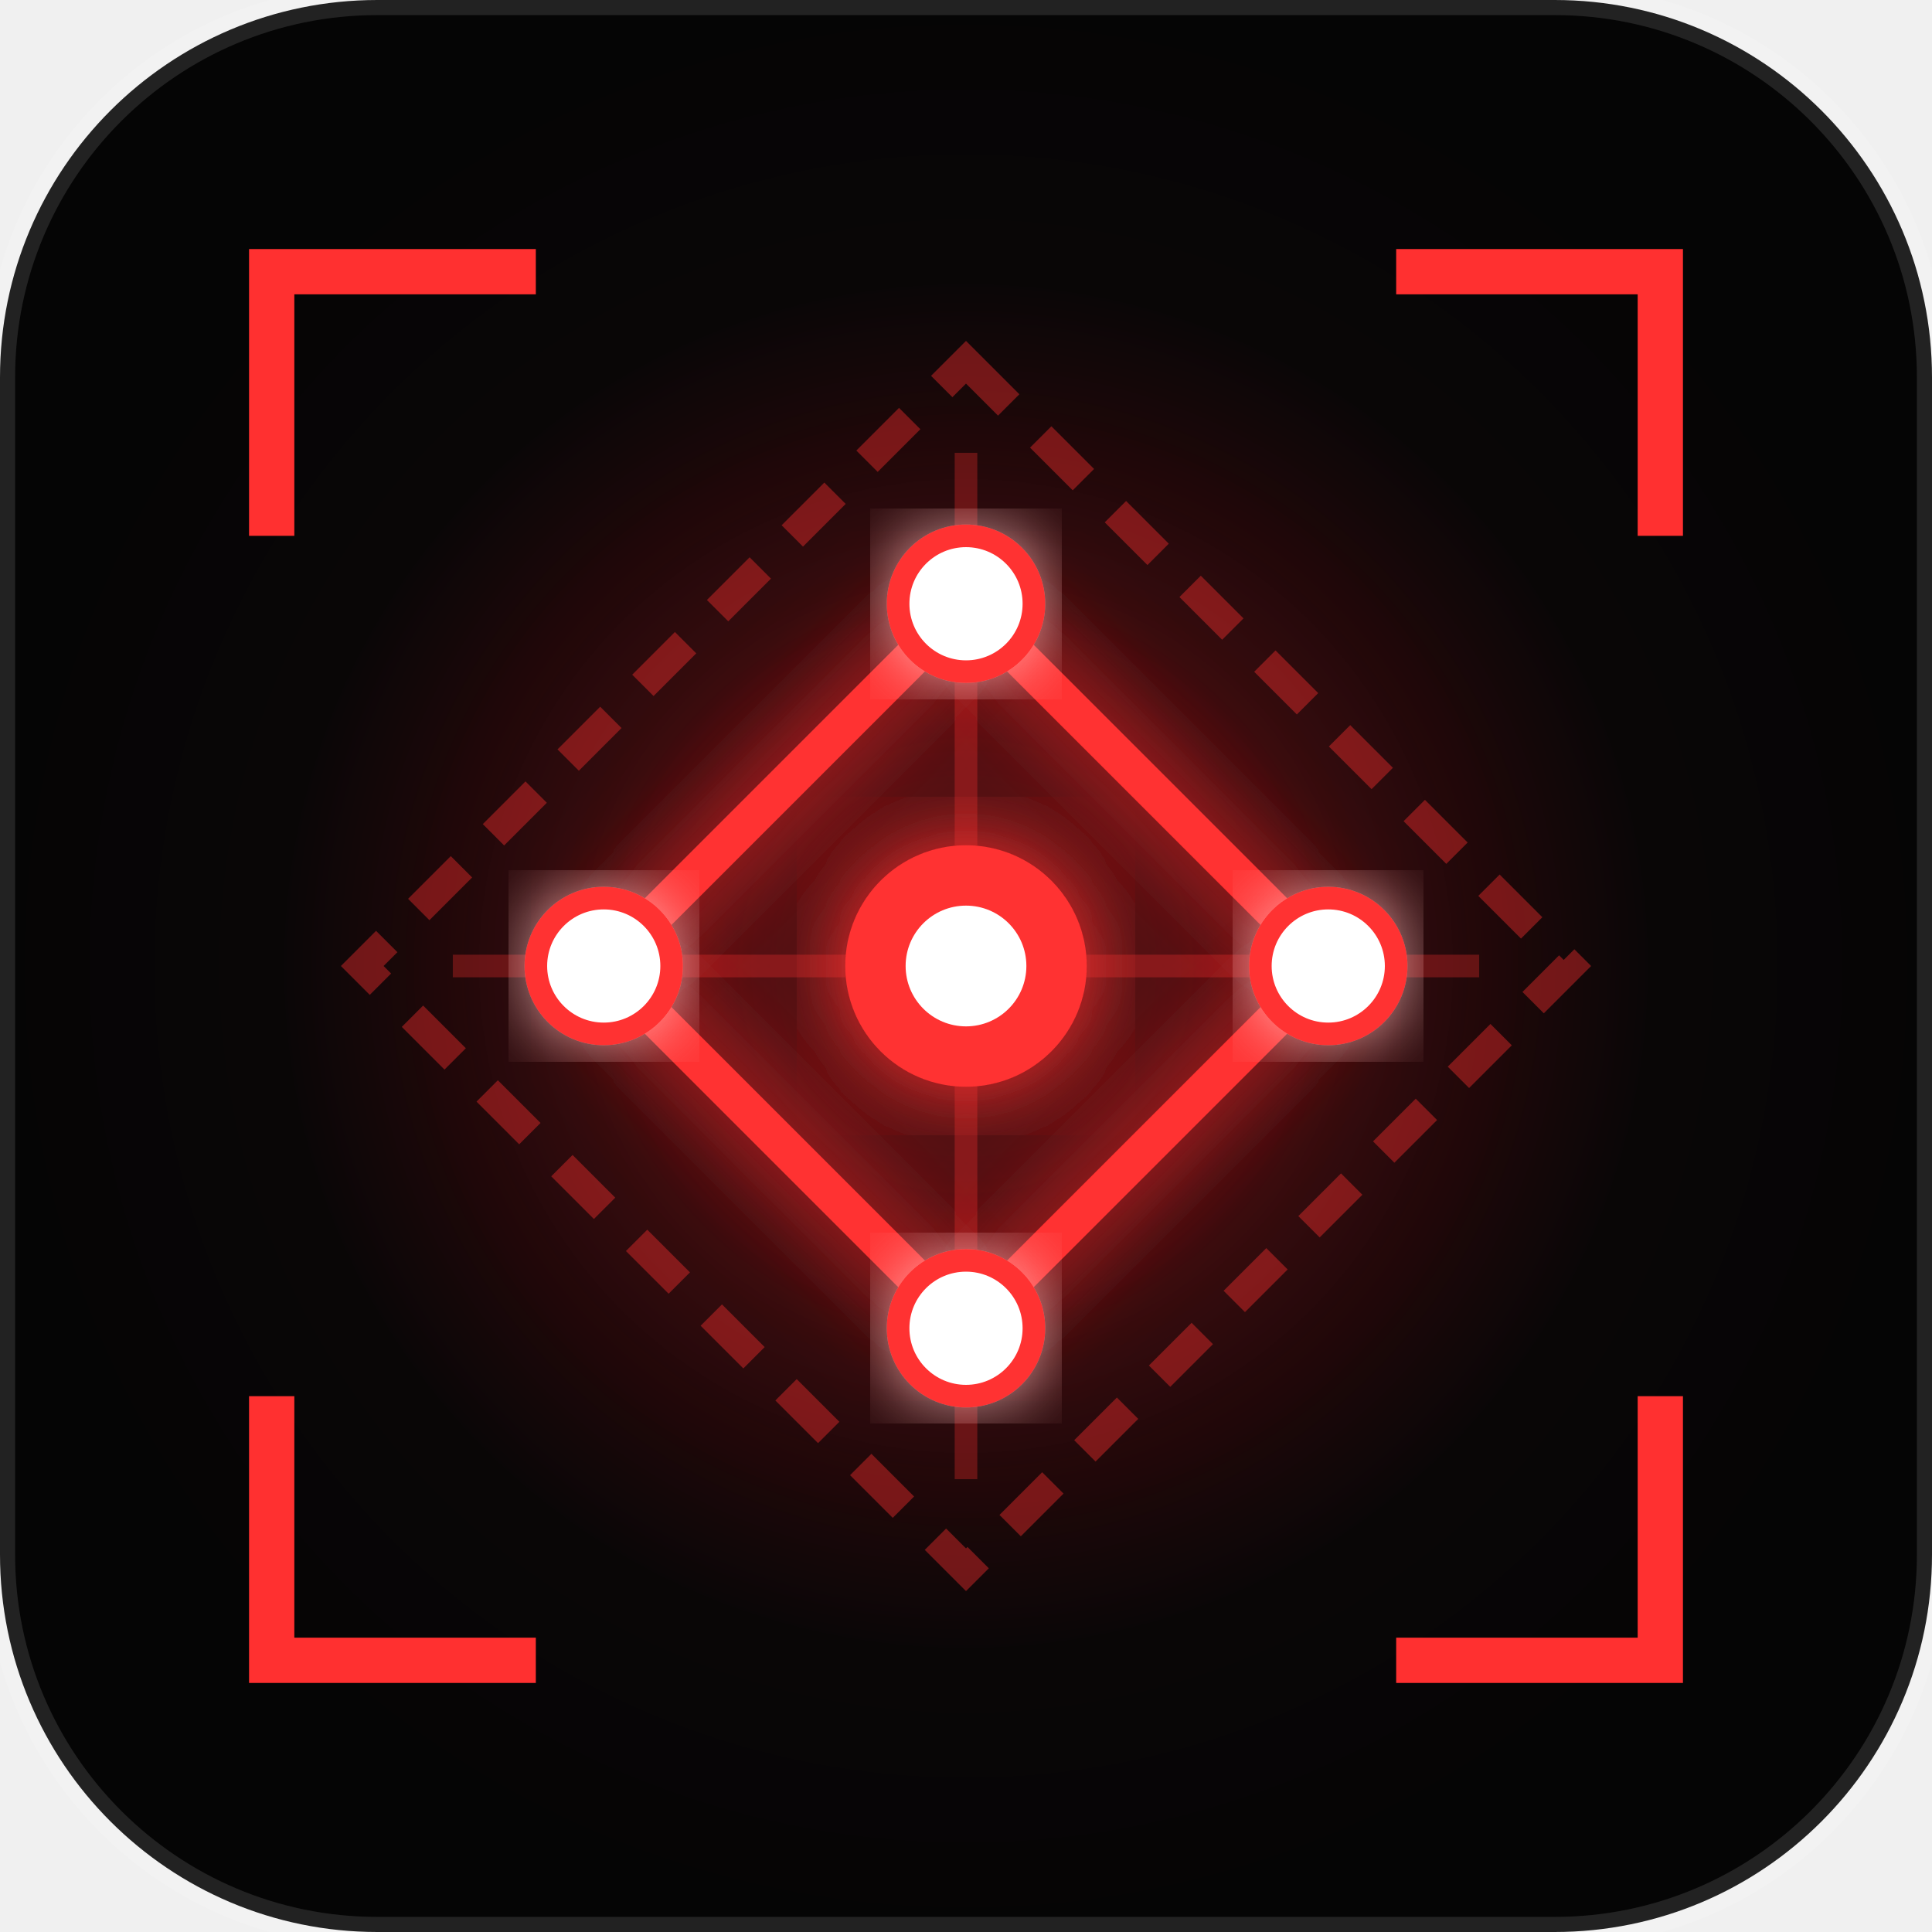
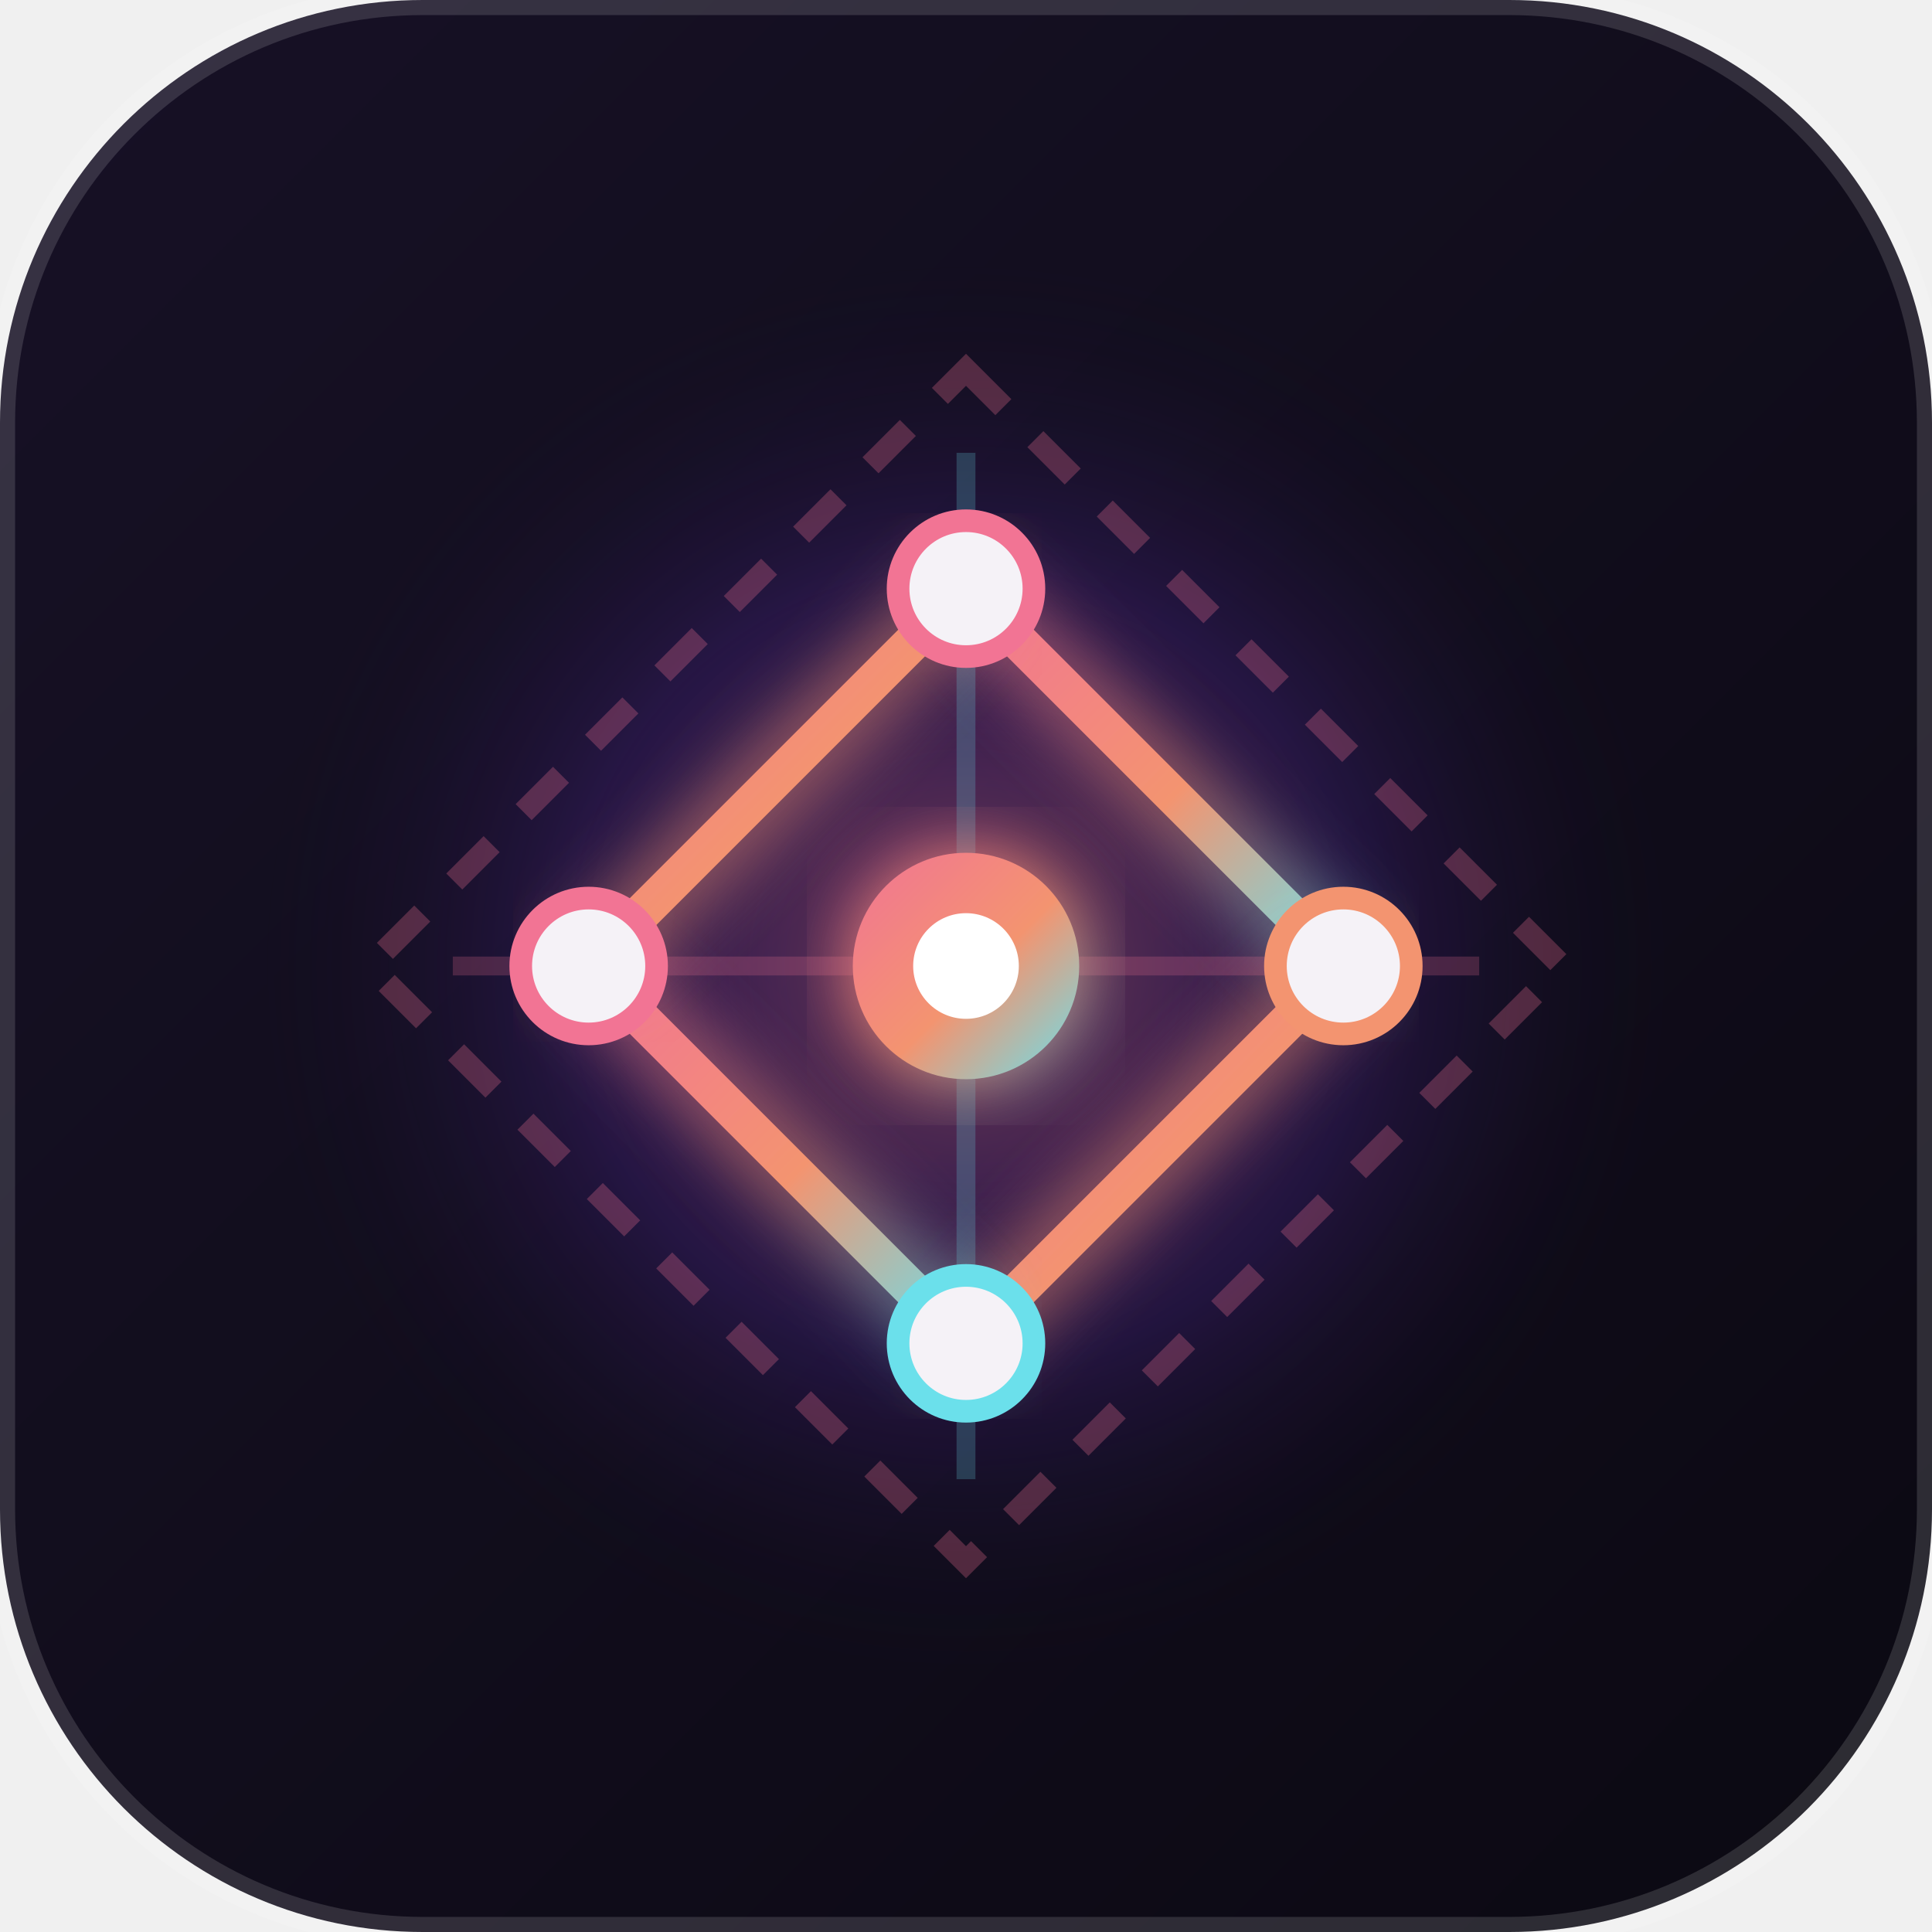
<svg xmlns="http://www.w3.org/2000/svg" viewBox="0 0 512 512" width="100%" height="100%">
  <defs>
-     <radialGradient id="bgGrad" cx="50%" cy="50%" r="50%">
-       <stop offset="0%" stop-color="#14080a" />
-       <stop offset="100%" stop-color="#050505" />
+     <linearGradient id="bgGrad" x1="0%" y1="0%" x2="100%" y2="100%">
+       <stop offset="0%" stop-color="#171126" />
+       <stop offset="100%" stop-color="#0b0912" />
+     </linearGradient>
+     <linearGradient id="duskAccent" x1="0%" y1="0%" x2="100%" y2="100%">
+       <stop offset="0%" stop-color="#f27494" />
+       <stop offset="55%" stop-color="#f39470" />
+       <stop offset="100%" stop-color="#6be0eb" />
+     </linearGradient>
+     <radialGradient id="duskGlow" cx="50%" cy="50%" r="50%">
+       <stop offset="0%" stop-color="#f27494" stop-opacity="0.45" />
+       <stop offset="55%" stop-color="#7c3aed" stop-opacity="0.18" />
+       <stop offset="100%" stop-color="#0b0912" stop-opacity="0" />
    </radialGradient>
-     <radialGradient id="redGlow" cx="50%" cy="50%" r="50%">
-       <stop offset="0%" stop-color="#ff3030" stop-opacity="1" />
-       <stop offset="40%" stop-color="#e31e24" stop-opacity="0.8" />
-       <stop offset="100%" stop-color="#b51218" stop-opacity="0" />
-     </radialGradient>
-     <filter id="glow" x="-20%" y="-20%" width="140%" height="140%">
-       <feGaussianBlur stdDeviation="12" result="blur" />
+     <filter id="softGlow" x="-20%" y="-20%" width="140%" height="140%">
+       <feGaussianBlur stdDeviation="10" result="blur" />
      <feComposite in="SourceGraphic" in2="blur" operator="over" />
    </filter>
  </defs>
-   <rect width="512" height="512" rx="100" fill="url(#bgGrad)" stroke="rgba(255,255,255,0.12)" stroke-width="8" />
-   <circle cx="256" cy="256" r="180" fill="url(#redGlow)" opacity="0.35" />
-   <path d="M 72 136 L 72 72 L 136 72" fill="none" stroke="#ff3030" stroke-width="12" stroke-linecap="square" />
-   <path d="M 440 136 L 440 72 L 376 72" fill="none" stroke="#ff3030" stroke-width="12" stroke-linecap="square" />
-   <path d="M 72 376 L 72 440 L 136 440" fill="none" stroke="#ff3030" stroke-width="12" stroke-linecap="square" />
-   <path d="M 440 376 L 440 440 L 376 440" fill="none" stroke="#ff3030" stroke-width="12" stroke-linecap="square" />
-   <polygon points="256,96 416,256 256,416 96,256" fill="none" stroke="rgba(255, 48, 48, 0.4)" stroke-width="8" stroke-dasharray="16 12" />
-   <line x1="256" y1="160" x2="352" y2="256" stroke="#ff3030" stroke-width="10" filter="url(#glow)" />
-   <line x1="352" y1="256" x2="256" y2="352" stroke="#ff3030" stroke-width="10" filter="url(#glow)" />
-   <line x1="256" y1="352" x2="160" y2="256" stroke="#ff3030" stroke-width="10" filter="url(#glow)" />
-   <line x1="160" y1="256" x2="256" y2="160" stroke="#ff3030" stroke-width="10" filter="url(#glow)" />
-   <line x1="256" y1="120" x2="256" y2="392" stroke="rgba(255, 48, 48, 0.3)" stroke-width="6" />
-   <line x1="120" y1="256" x2="392" y2="256" stroke="rgba(255, 48, 48, 0.3)" stroke-width="6" />
-   <circle cx="256" cy="160" r="18" fill="#ffffff" stroke="#ff3030" stroke-width="6" filter="url(#glow)" />
-   <circle cx="352" cy="256" r="18" fill="#ffffff" stroke="#ff3030" stroke-width="6" filter="url(#glow)" />
-   <circle cx="256" cy="352" r="18" fill="#ffffff" stroke="#ff3030" stroke-width="6" filter="url(#glow)" />
-   <circle cx="160" cy="256" r="18" fill="#ffffff" stroke="#ff3030" stroke-width="6" filter="url(#glow)" />
-   <circle cx="256" cy="256" r="32" fill="#ff3030" filter="url(#glow)" />
-   <circle cx="256" cy="256" r="16" fill="#ffffff" />
+   <rect width="512" height="512" rx="112" fill="url(#bgGrad)" stroke="rgba(255,255,255,0.14)" stroke-width="8" />
+   <circle cx="256" cy="256" r="190" fill="url(#duskGlow)" />
+   <polygon points="256,98 414,256 256,414 98,256" fill="none" stroke="rgba(242,116,148,0.28)" stroke-width="6" stroke-dasharray="14 12" />
+   <line x1="256" y1="156" x2="356" y2="256" stroke="url(#duskAccent)" stroke-width="10" stroke-linecap="round" filter="url(#softGlow)" />
+   <line x1="356" y1="256" x2="256" y2="356" stroke="url(#duskAccent)" stroke-width="10" stroke-linecap="round" filter="url(#softGlow)" />
+   <line x1="256" y1="356" x2="156" y2="256" stroke="url(#duskAccent)" stroke-width="10" stroke-linecap="round" filter="url(#softGlow)" />
+   <line x1="156" y1="256" x2="256" y2="156" stroke="url(#duskAccent)" stroke-width="10" stroke-linecap="round" filter="url(#softGlow)" />
+   <line x1="256" y1="120" x2="256" y2="392" stroke="rgba(107,224,235,0.22)" stroke-width="5" />
+   <line x1="120" y1="256" x2="392" y2="256" stroke="rgba(242,116,148,0.22)" stroke-width="5" />
+   <circle cx="256" cy="156" r="18" fill="#f5f2f7" stroke="#f27494" stroke-width="6" />
+   <circle cx="356" cy="256" r="18" fill="#f5f2f7" stroke="#f39470" stroke-width="6" />
+   <circle cx="256" cy="356" r="18" fill="#f5f2f7" stroke="#6be0eb" stroke-width="6" />
+   <circle cx="156" cy="256" r="18" fill="#f5f2f7" stroke="#f27494" stroke-width="6" />
+   <circle cx="256" cy="256" r="30" fill="url(#duskAccent)" filter="url(#softGlow)" />
+   <circle cx="256" cy="256" r="14" fill="#ffffff" />
</svg>
